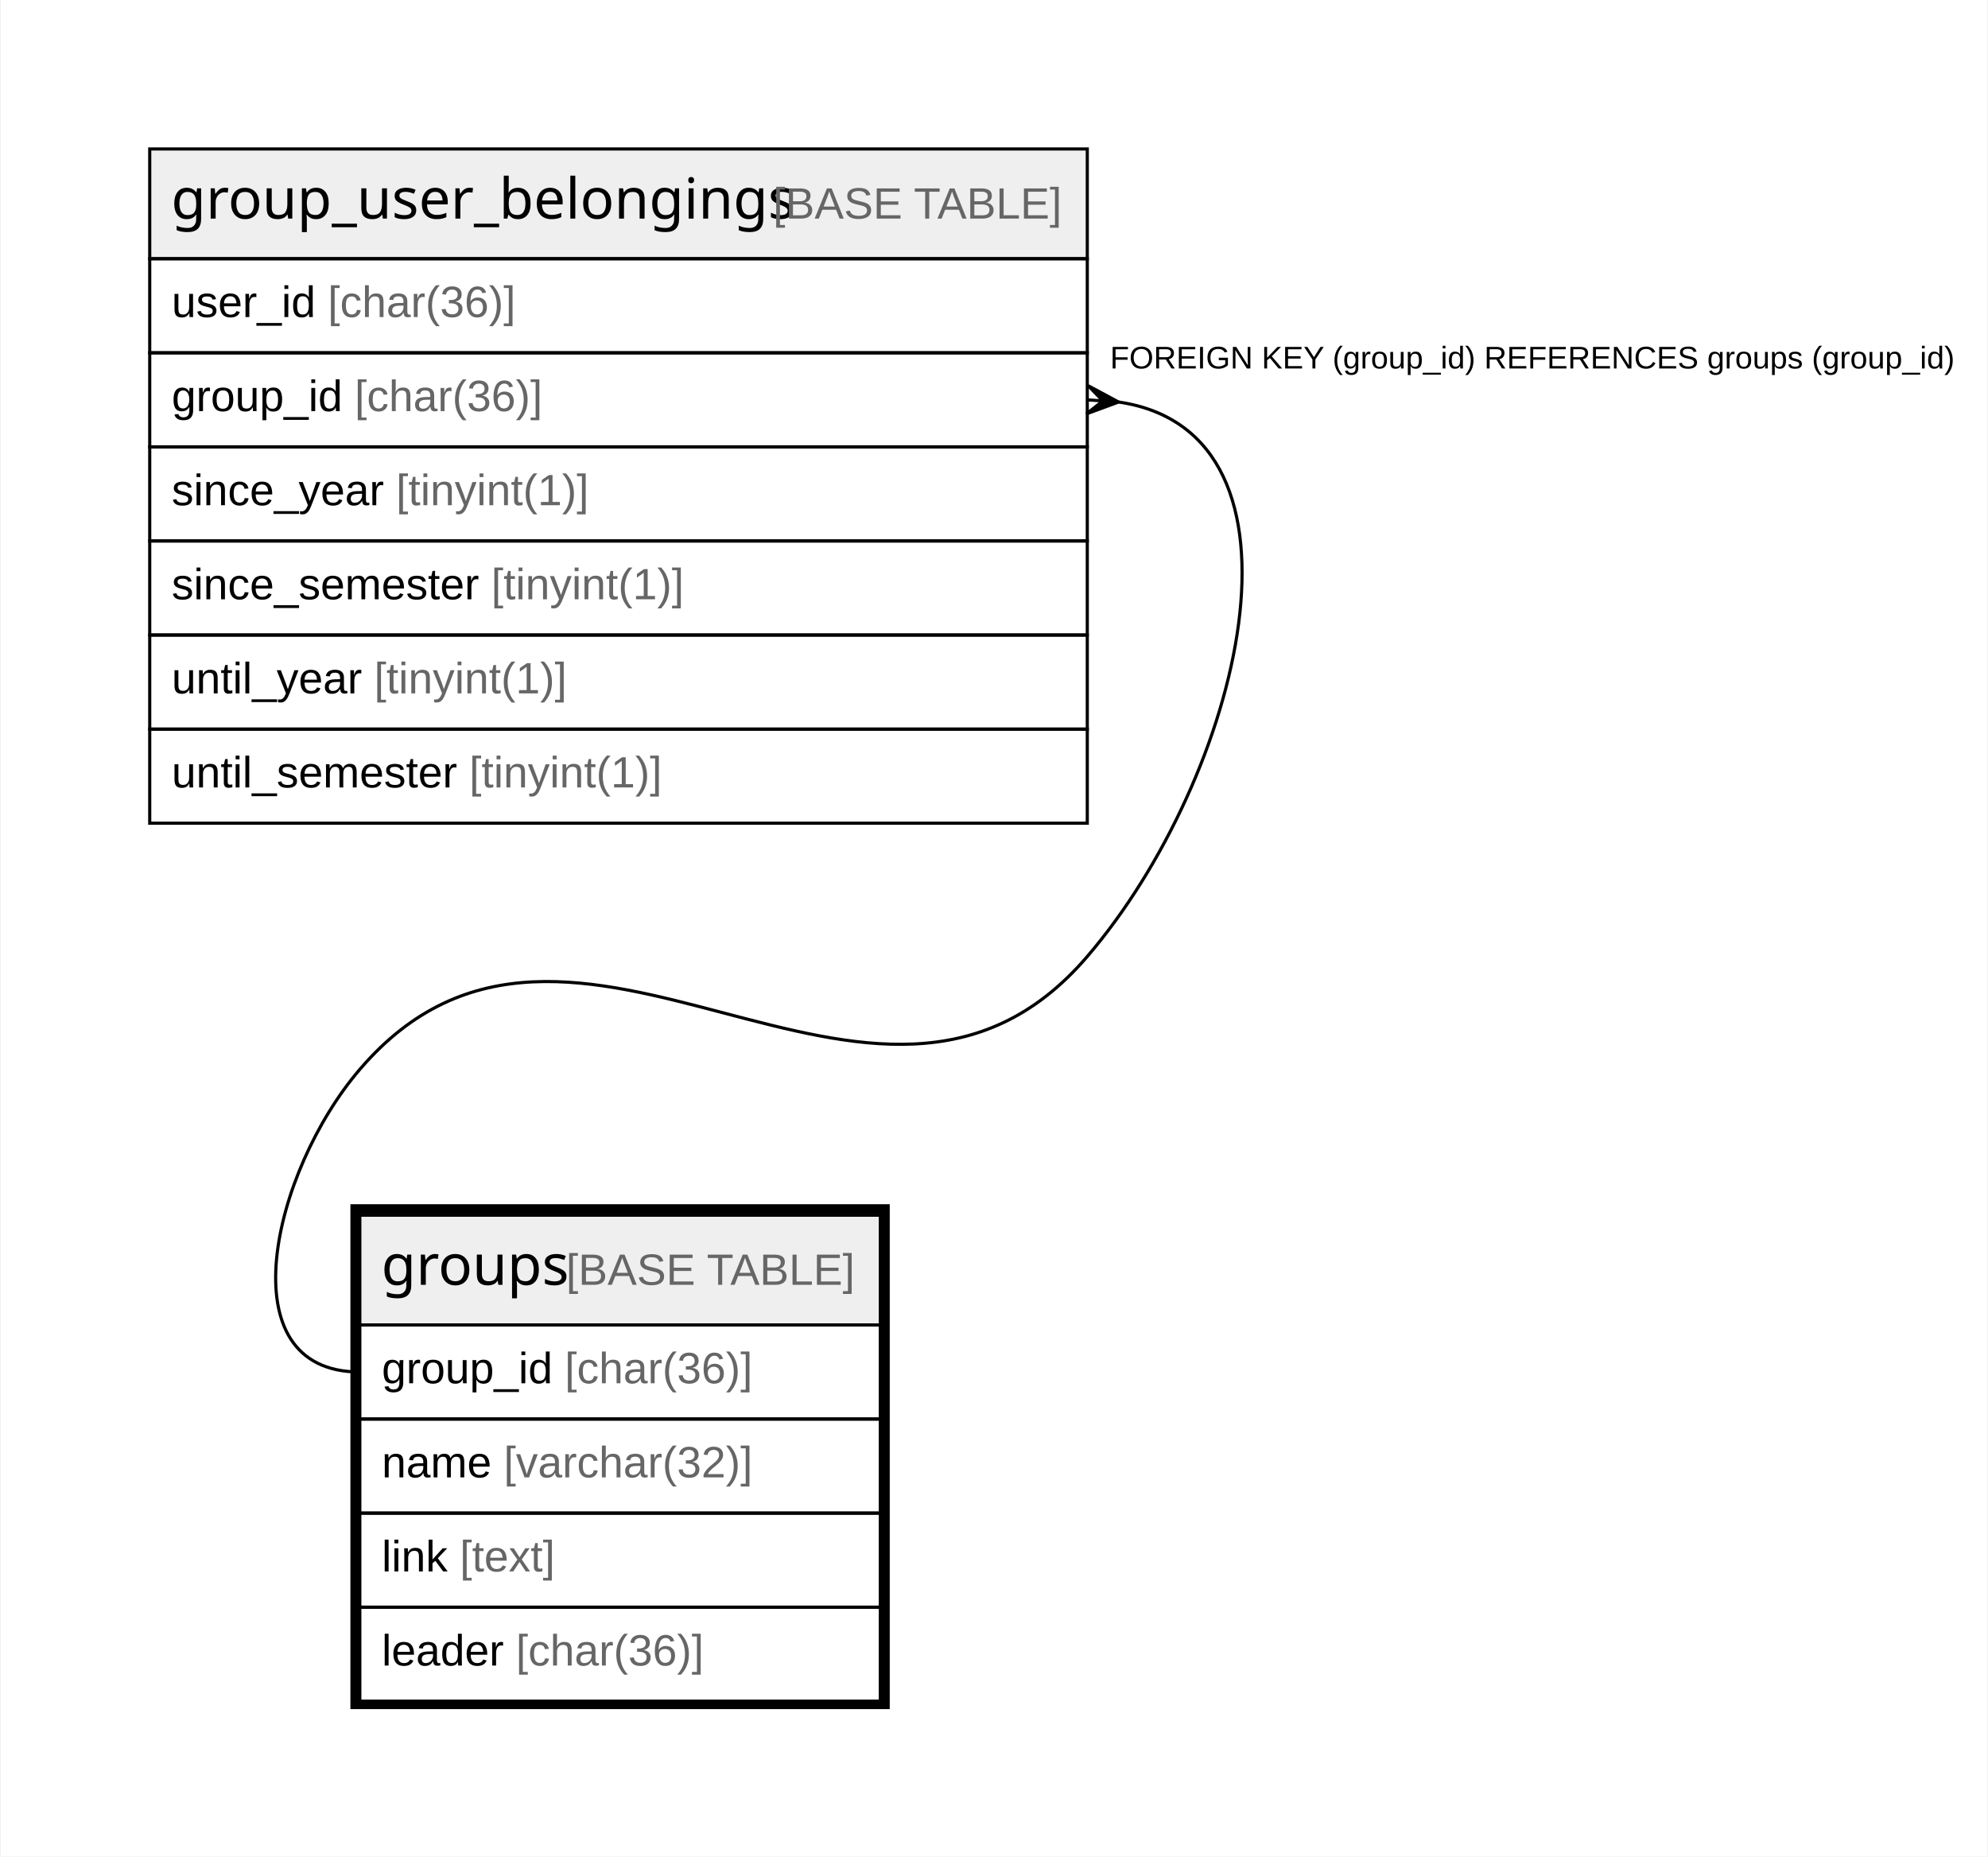
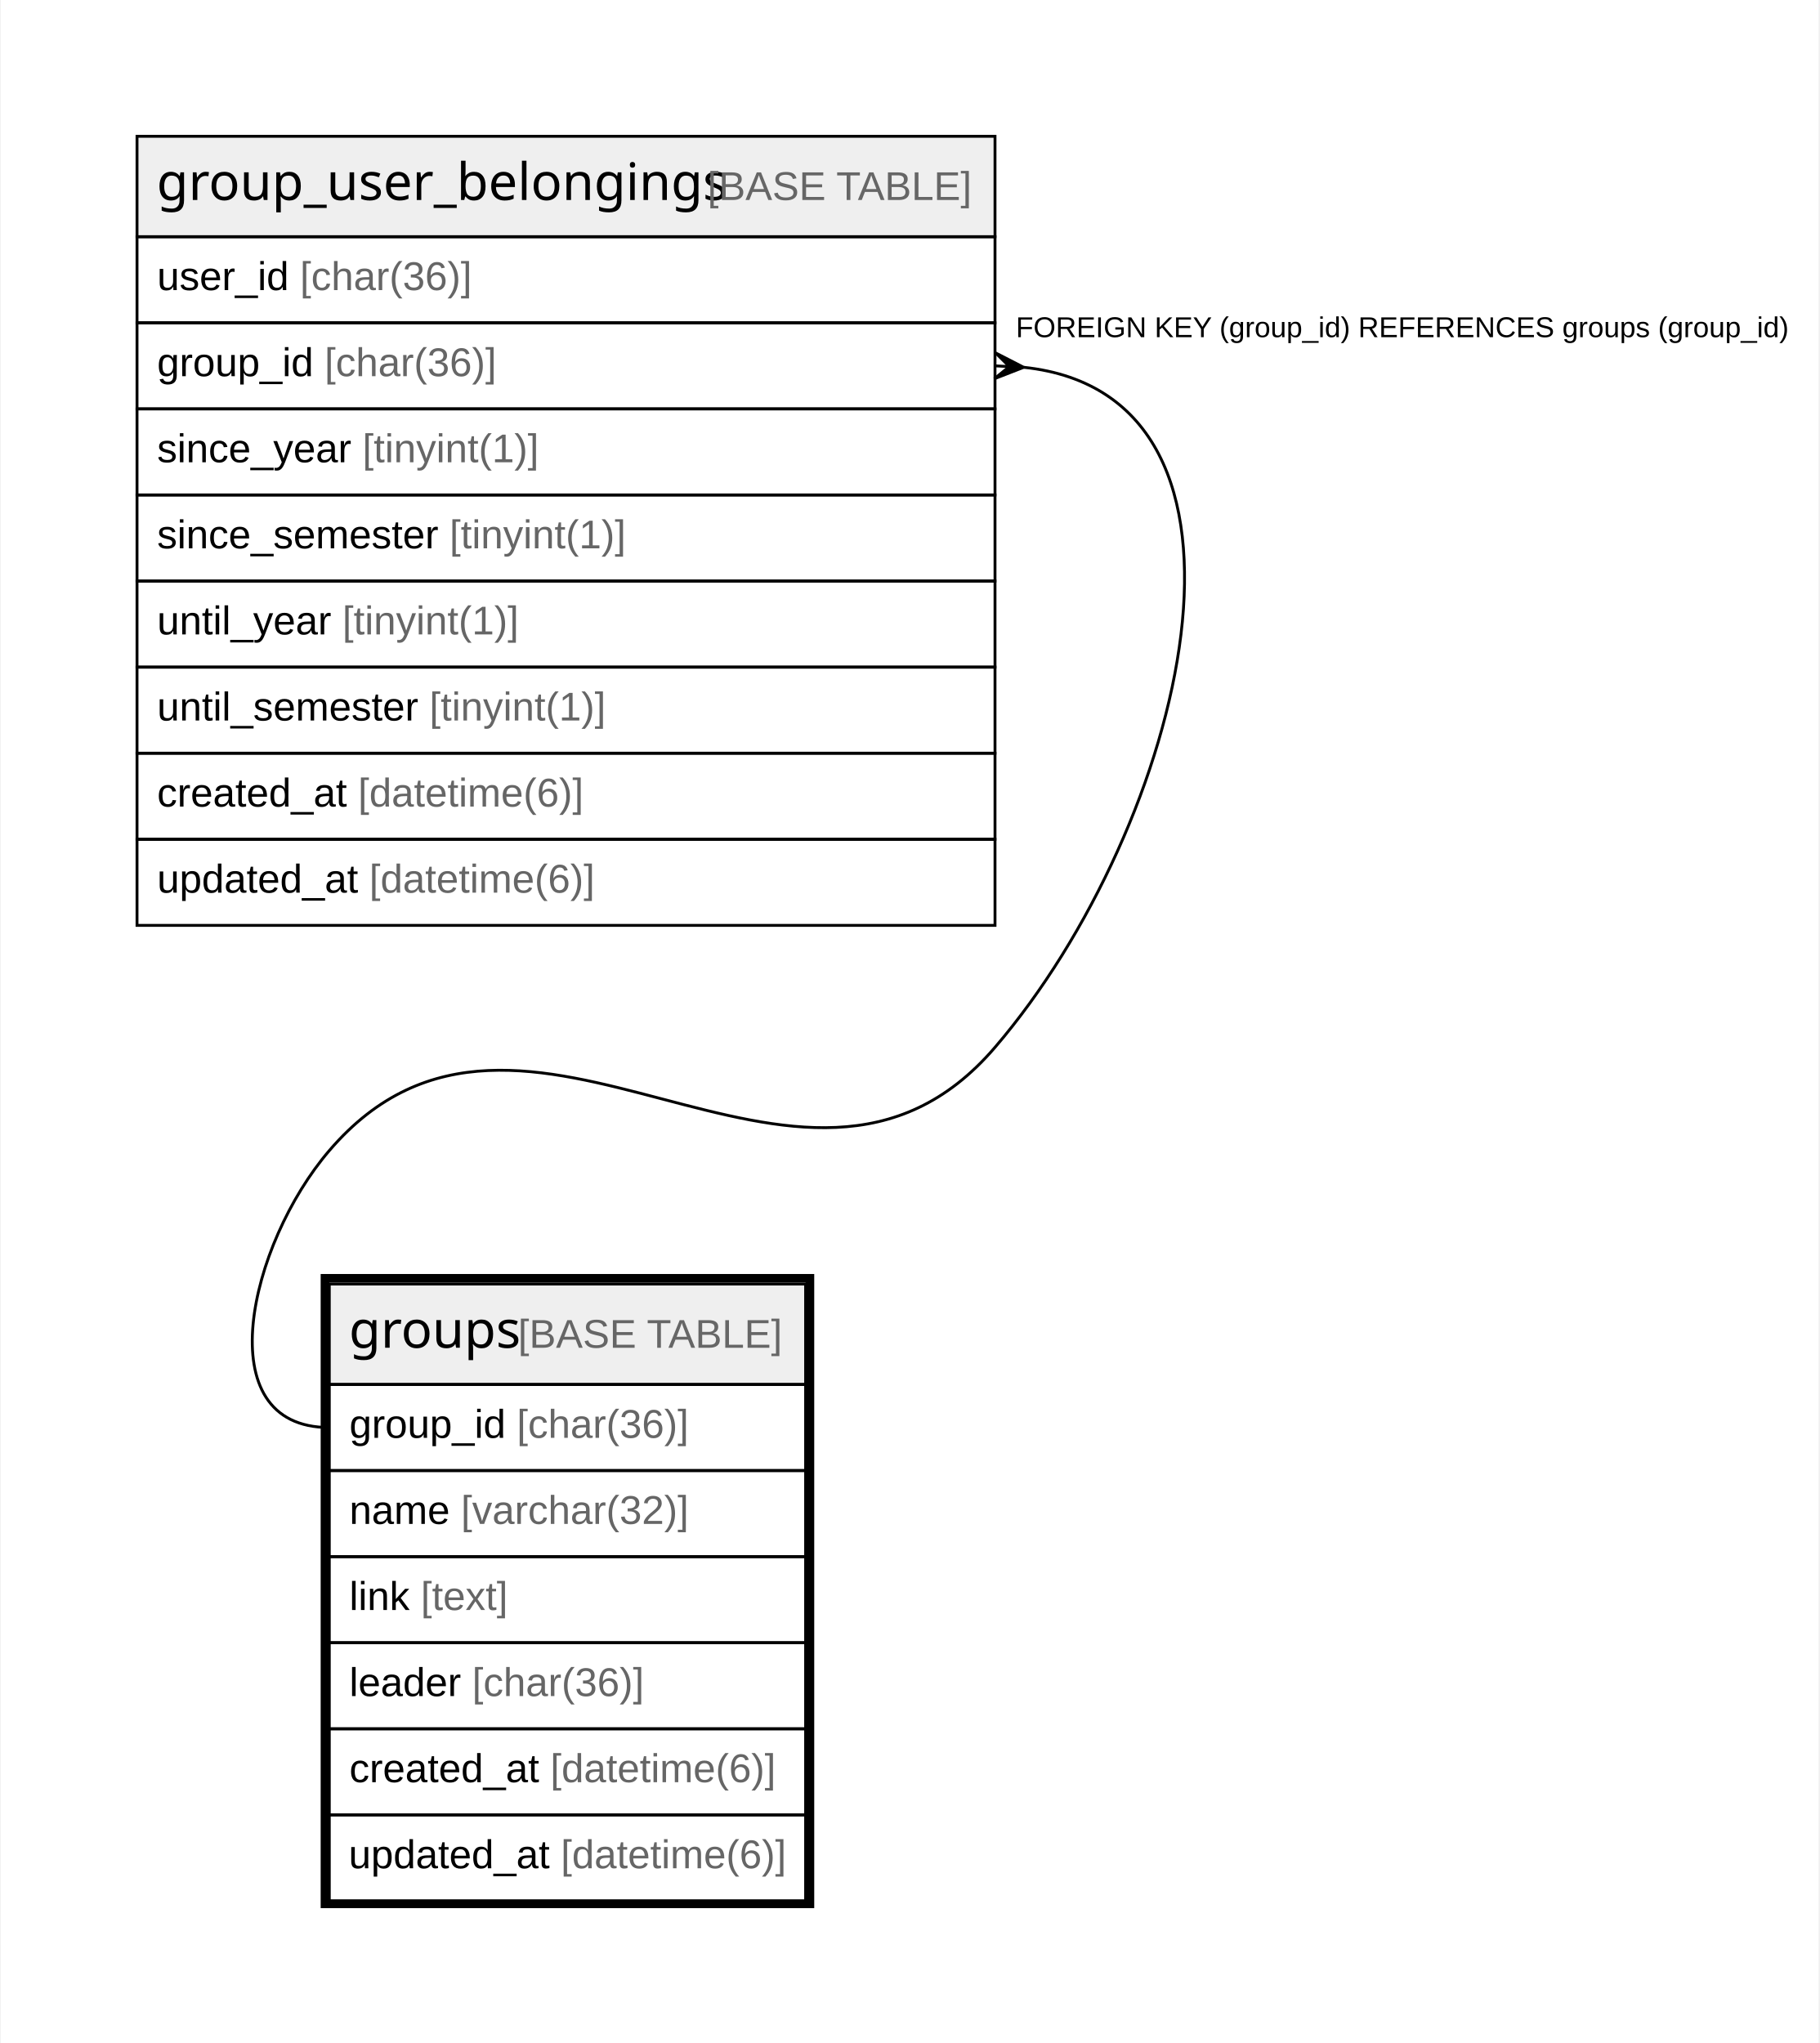
- <svg xmlns="http://www.w3.org/2000/svg" width="634pt" height="592pt" viewBox="0.00 0.00 633.50 592.00">
-   <g id="graph0" class="graph" transform="scale(1 1) rotate(0) translate(4 588)">
-     <polygon fill="#ffffff" stroke="transparent" points="-4,4 -4,-588 629.5,-588 629.5,4 -4,4" />
+ <svg xmlns="http://www.w3.org/2000/svg" width="634pt" height="712pt" viewBox="0.00 0.00 633.50 712.00">
+   <g id="graph0" class="graph" transform="scale(1 1) rotate(0) translate(4 708)">
+     <polygon fill="#ffffff" stroke="transparent" points="-4,4 -4,-708 629.5,-708 629.5,4 -4,4" />
    <g id="node1" class="node">
-       <polygon fill="#efefef" stroke="transparent" points="110.5,-165.5 110.5,-200.5 276.5,-200.5 276.5,-165.5 110.5,-165.5" />
-       <polygon fill="none" stroke="#000000" points="110.5,-165.5 110.5,-200.5 276.5,-200.5 276.5,-165.5 110.5,-165.5" />
-       <text text-anchor="start" x="117.365" y="-178.3" font-family="Arial Bold" font-size="18.00" fill="#000000">groups</text>
-       <text text-anchor="start" x="172.382" y="-178.3" font-family="Arial" font-size="14.00" fill="#000000"> </text>
-       <text text-anchor="start" x="176.272" y="-178.3" font-family="Arial" font-size="14.00" fill="#666666">[BASE TABLE]</text>
+       <polygon fill="#efefef" stroke="transparent" points="110.5,-225.5 110.5,-260.5 276.5,-260.5 276.5,-225.5 110.5,-225.5" />
+       <polygon fill="none" stroke="#000000" points="110.5,-225.5 110.5,-260.5 276.5,-260.5 276.5,-225.5 110.5,-225.5" />
+       <text text-anchor="start" x="117.365" y="-238.3" font-family="Arial Bold" font-size="18.00" fill="#000000">groups</text>
+       <text text-anchor="start" x="172.382" y="-238.3" font-family="Arial" font-size="14.00" fill="#000000"> </text>
+       <text text-anchor="start" x="176.272" y="-238.3" font-family="Arial" font-size="14.00" fill="#666666">[BASE TABLE]</text>
+       <polygon fill="none" stroke="#000000" points="110.5,-195.5 110.5,-225.5 276.5,-225.5 276.5,-195.5 110.5,-195.5" />
+       <text text-anchor="start" x="117.5" y="-206.9" font-family="Arial" font-size="14.00" fill="#000000">group_id </text>
+       <text text-anchor="start" x="175.853" y="-206.9" font-family="Arial" font-size="14.00" fill="#666666">[char(36)]</text>
+       <polygon fill="none" stroke="#000000" points="110.5,-165.5 110.5,-195.5 276.5,-195.5 276.5,-165.5 110.5,-165.5" />
+       <text text-anchor="start" x="117.5" y="-176.9" font-family="Arial" font-size="14.00" fill="#000000">name </text>
+       <text text-anchor="start" x="156.399" y="-176.9" font-family="Arial" font-size="14.00" fill="#666666">[varchar(32)]</text>
      <polygon fill="none" stroke="#000000" points="110.5,-135.5 110.5,-165.5 276.5,-165.5 276.5,-135.5 110.5,-135.5" />
-       <text text-anchor="start" x="117.5" y="-146.9" font-family="Arial" font-size="14.00" fill="#000000">group_id </text>
-       <text text-anchor="start" x="175.853" y="-146.9" font-family="Arial" font-size="14.00" fill="#666666">[char(36)]</text>
+       <text text-anchor="start" x="117.5" y="-146.9" font-family="Arial" font-size="14.00" fill="#000000">link </text>
+       <text text-anchor="start" x="142.386" y="-146.9" font-family="Arial" font-size="14.00" fill="#666666">[text]</text>
      <polygon fill="none" stroke="#000000" points="110.5,-105.5 110.5,-135.5 276.5,-135.5 276.5,-105.5 110.5,-105.5" />
-       <text text-anchor="start" x="117.5" y="-116.9" font-family="Arial" font-size="14.00" fill="#000000">name </text>
-       <text text-anchor="start" x="156.399" y="-116.9" font-family="Arial" font-size="14.00" fill="#666666">[varchar(32)]</text>
+       <text text-anchor="start" x="117.5" y="-116.9" font-family="Arial" font-size="14.00" fill="#000000">leader </text>
+       <text text-anchor="start" x="160.288" y="-116.9" font-family="Arial" font-size="14.00" fill="#666666">[char(36)]</text>
      <polygon fill="none" stroke="#000000" points="110.5,-75.5 110.5,-105.5 276.5,-105.5 276.5,-75.5 110.5,-75.5" />
-       <text text-anchor="start" x="117.5" y="-86.9" font-family="Arial" font-size="14.00" fill="#000000">link </text>
-       <text text-anchor="start" x="142.386" y="-86.9" font-family="Arial" font-size="14.00" fill="#666666">[text]</text>
+       <text text-anchor="start" x="117.5" y="-86.9" font-family="Arial" font-size="14.00" fill="#000000">created_at </text>
+       <text text-anchor="start" x="187.528" y="-86.9" font-family="Arial" font-size="14.00" fill="#666666">[datetime(6)]</text>
      <polygon fill="none" stroke="#000000" points="110.5,-45.5 110.5,-75.5 276.5,-75.5 276.5,-45.5 110.5,-45.5" />
-       <text text-anchor="start" x="117.5" y="-56.9" font-family="Arial" font-size="14.00" fill="#000000">leader </text>
-       <text text-anchor="start" x="160.288" y="-56.9" font-family="Arial" font-size="14.00" fill="#666666">[char(36)]</text>
-       <polygon fill="none" stroke="#000000" stroke-width="3" points="109,-44.5 109,-202.5 278,-202.5 278,-44.5 109,-44.5" />
+       <text text-anchor="start" x="117.252" y="-56.9" font-family="Arial" font-size="14.00" fill="#000000">updated_at </text>
+       <text text-anchor="start" x="191.184" y="-56.9" font-family="Arial" font-size="14.00" fill="#666666">[datetime(6)]</text>
+       <polygon fill="none" stroke="#000000" stroke-width="3" points="109,-44.5 109,-262.5 278,-262.5 278,-44.5 109,-44.5" />
    </g>
    <g id="node2" class="node">
-       <polygon fill="#efefef" stroke="transparent" points="43.5,-505.5 43.5,-540.5 342.5,-540.5 342.5,-505.5 43.5,-505.5" />
-       <polygon fill="none" stroke="#000000" points="43.5,-505.5 43.5,-540.5 342.5,-540.5 342.5,-505.5 43.5,-505.5" />
-       <text text-anchor="start" x="50.34" y="-518.3" font-family="Arial Bold" font-size="18.00" fill="#000000">group_user_belongings</text>
-       <text text-anchor="start" x="238.406" y="-518.3" font-family="Arial" font-size="14.00" fill="#000000"> </text>
-       <text text-anchor="start" x="242.297" y="-518.3" font-family="Arial" font-size="14.00" fill="#666666">[BASE TABLE]</text>
+       <polygon fill="#efefef" stroke="transparent" points="43.5,-625.5 43.5,-660.5 342.5,-660.5 342.5,-625.5 43.5,-625.5" />
+       <polygon fill="none" stroke="#000000" points="43.5,-625.5 43.5,-660.5 342.5,-660.5 342.5,-625.5 43.5,-625.5" />
+       <text text-anchor="start" x="50.34" y="-638.3" font-family="Arial Bold" font-size="18.00" fill="#000000">group_user_belongings</text>
+       <text text-anchor="start" x="238.406" y="-638.3" font-family="Arial" font-size="14.00" fill="#000000"> </text>
+       <text text-anchor="start" x="242.297" y="-638.3" font-family="Arial" font-size="14.00" fill="#666666">[BASE TABLE]</text>
+       <polygon fill="none" stroke="#000000" points="43.5,-595.5 43.5,-625.5 342.5,-625.5 342.5,-595.5 43.5,-595.5" />
+       <text text-anchor="start" x="50.5" y="-606.9" font-family="Arial" font-size="14.00" fill="#000000">user_id </text>
+       <text text-anchor="start" x="100.288" y="-606.9" font-family="Arial" font-size="14.00" fill="#666666">[char(36)]</text>
+       <polygon fill="none" stroke="#000000" points="43.5,-565.5 43.5,-595.5 342.5,-595.5 342.5,-565.5 43.5,-565.5" />
+       <text text-anchor="start" x="50.5" y="-576.9" font-family="Arial" font-size="14.00" fill="#000000">group_id </text>
+       <text text-anchor="start" x="108.853" y="-576.9" font-family="Arial" font-size="14.00" fill="#666666">[char(36)]</text>
+       <polygon fill="none" stroke="#000000" points="43.5,-535.5 43.5,-565.5 342.5,-565.5 342.5,-535.5 43.5,-535.5" />
+       <text text-anchor="start" x="50.5" y="-546.9" font-family="Arial" font-size="14.00" fill="#000000">since_year </text>
+       <text text-anchor="start" x="122.071" y="-546.9" font-family="Arial" font-size="14.00" fill="#666666">[tinyint(1)]</text>
+       <polygon fill="none" stroke="#000000" points="43.5,-505.5 43.5,-535.5 342.5,-535.5 342.5,-505.5 43.5,-505.5" />
+       <text text-anchor="start" x="50.5" y="-516.9" font-family="Arial" font-size="14.00" fill="#000000">since_semester </text>
+       <text text-anchor="start" x="152.405" y="-516.9" font-family="Arial" font-size="14.00" fill="#666666">[tinyint(1)]</text>
      <polygon fill="none" stroke="#000000" points="43.5,-475.5 43.5,-505.5 342.5,-505.5 342.5,-475.5 43.5,-475.5" />
-       <text text-anchor="start" x="50.5" y="-486.9" font-family="Arial" font-size="14.00" fill="#000000">user_id </text>
-       <text text-anchor="start" x="100.288" y="-486.9" font-family="Arial" font-size="14.00" fill="#666666">[char(36)]</text>
+       <text text-anchor="start" x="50.5" y="-486.9" font-family="Arial" font-size="14.00" fill="#000000">until_year </text>
+       <text text-anchor="start" x="115.068" y="-486.9" font-family="Arial" font-size="14.00" fill="#666666">[tinyint(1)]</text>
      <polygon fill="none" stroke="#000000" points="43.5,-445.5 43.5,-475.5 342.5,-475.5 342.5,-445.5 43.5,-445.5" />
-       <text text-anchor="start" x="50.5" y="-456.9" font-family="Arial" font-size="14.00" fill="#000000">group_id </text>
-       <text text-anchor="start" x="108.853" y="-456.9" font-family="Arial" font-size="14.00" fill="#666666">[char(36)]</text>
+       <text text-anchor="start" x="50.5" y="-456.9" font-family="Arial" font-size="14.00" fill="#000000">until_semester </text>
+       <text text-anchor="start" x="145.402" y="-456.9" font-family="Arial" font-size="14.00" fill="#666666">[tinyint(1)]</text>
      <polygon fill="none" stroke="#000000" points="43.5,-415.5 43.5,-445.5 342.5,-445.5 342.5,-415.5 43.5,-415.5" />
-       <text text-anchor="start" x="50.5" y="-426.9" font-family="Arial" font-size="14.00" fill="#000000">since_year </text>
-       <text text-anchor="start" x="122.071" y="-426.9" font-family="Arial" font-size="14.00" fill="#666666">[tinyint(1)]</text>
+       <text text-anchor="start" x="50.5" y="-426.9" font-family="Arial" font-size="14.00" fill="#000000">created_at </text>
+       <text text-anchor="start" x="120.528" y="-426.9" font-family="Arial" font-size="14.00" fill="#666666">[datetime(6)]</text>
      <polygon fill="none" stroke="#000000" points="43.5,-385.5 43.5,-415.5 342.5,-415.5 342.5,-385.5 43.5,-385.5" />
-       <text text-anchor="start" x="50.5" y="-396.9" font-family="Arial" font-size="14.00" fill="#000000">since_semester </text>
-       <text text-anchor="start" x="152.405" y="-396.9" font-family="Arial" font-size="14.00" fill="#666666">[tinyint(1)]</text>
-       <polygon fill="none" stroke="#000000" points="43.5,-355.5 43.5,-385.5 342.5,-385.5 342.5,-355.5 43.5,-355.5" />
-       <text text-anchor="start" x="50.5" y="-366.9" font-family="Arial" font-size="14.00" fill="#000000">until_year </text>
-       <text text-anchor="start" x="115.068" y="-366.9" font-family="Arial" font-size="14.00" fill="#666666">[tinyint(1)]</text>
-       <polygon fill="none" stroke="#000000" points="43.5,-325.5 43.5,-355.5 342.5,-355.5 342.5,-325.5 43.5,-325.5" />
-       <text text-anchor="start" x="50.5" y="-336.9" font-family="Arial" font-size="14.00" fill="#000000">until_semester </text>
-       <text text-anchor="start" x="145.402" y="-336.9" font-family="Arial" font-size="14.00" fill="#666666">[tinyint(1)]</text>
+       <text text-anchor="start" x="50.5" y="-396.9" font-family="Arial" font-size="14.00" fill="#000000">updated_at </text>
+       <text text-anchor="start" x="124.433" y="-396.9" font-family="Arial" font-size="14.00" fill="#666666">[datetime(6)]</text>
    </g>
    <g id="edge1" class="edge">
-       <path fill="none" stroke="#000000" d="M352.495,-459.804C418.865,-450.051 391.522,-340.216 342.5,-283 274.609,-203.762 178.391,-326.238 110.5,-247 82.595,-214.431 67.611,-150.5 110.5,-150.5" />
-       <polygon fill="#000000" stroke="#000000" points="352.476,-459.805 342.187,-456.011 347.488,-460.153 342.5,-460.5 342.5,-460.5 342.5,-460.5 347.488,-460.153 342.813,-464.989 352.476,-459.805 352.476,-459.805" />
-       <text text-anchor="start" x="349.765" y="-470.5" font-family="Arial" font-size="10.00" fill="#000000">FOREIGN KEY (group_id) REFERENCES groups (group_id)</text>
+       <path fill="none" stroke="#000000" d="M352.547,-579.988C445.572,-570.137 408.898,-420.496 342.5,-343 274.609,-263.762 178.391,-386.238 110.5,-307 82.595,-274.431 67.611,-210.5 110.5,-210.5" />
+       <polygon fill="#000000" stroke="#000000" points="352.487,-579.991 342.271,-576.006 347.493,-580.246 342.5,-580.5 342.5,-580.5 342.5,-580.5 347.493,-580.246 342.729,-584.994 352.487,-579.991 352.487,-579.991" />
+       <text text-anchor="start" x="349.765" y="-590.5" font-family="Arial" font-size="10.00" fill="#000000">FOREIGN KEY (group_id) REFERENCES groups (group_id)</text>
    </g>
  </g>
</svg>
